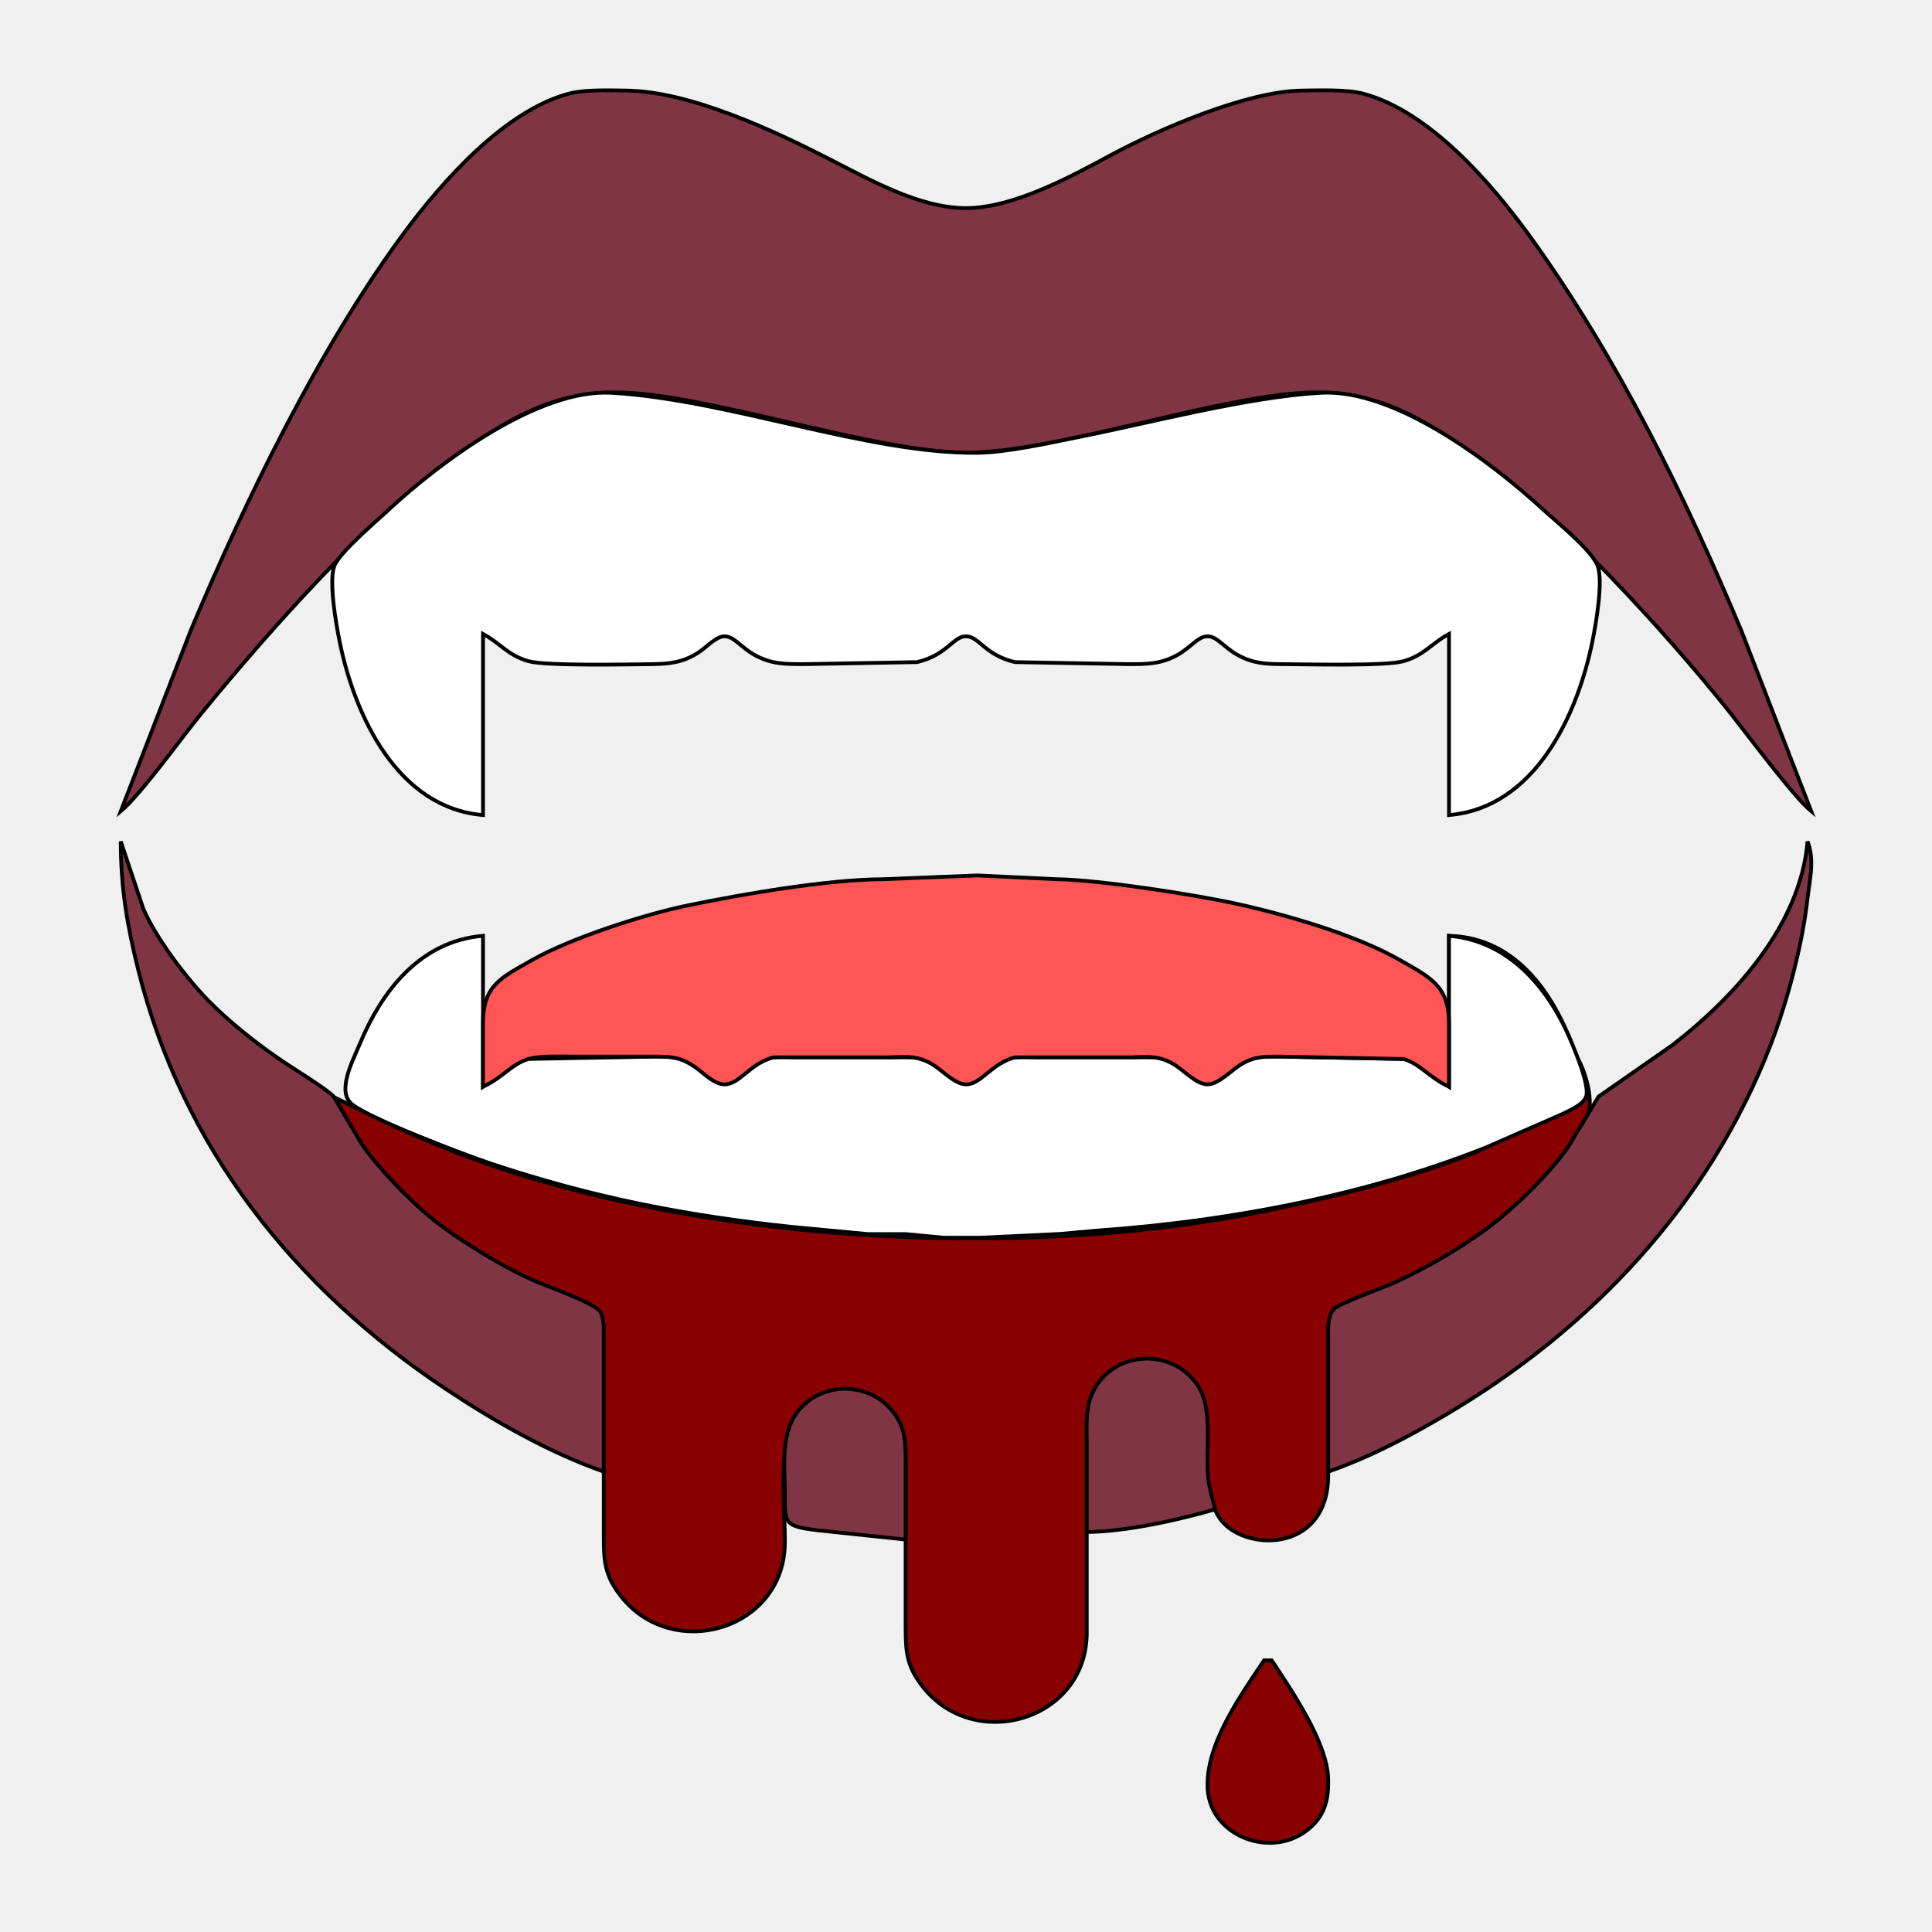
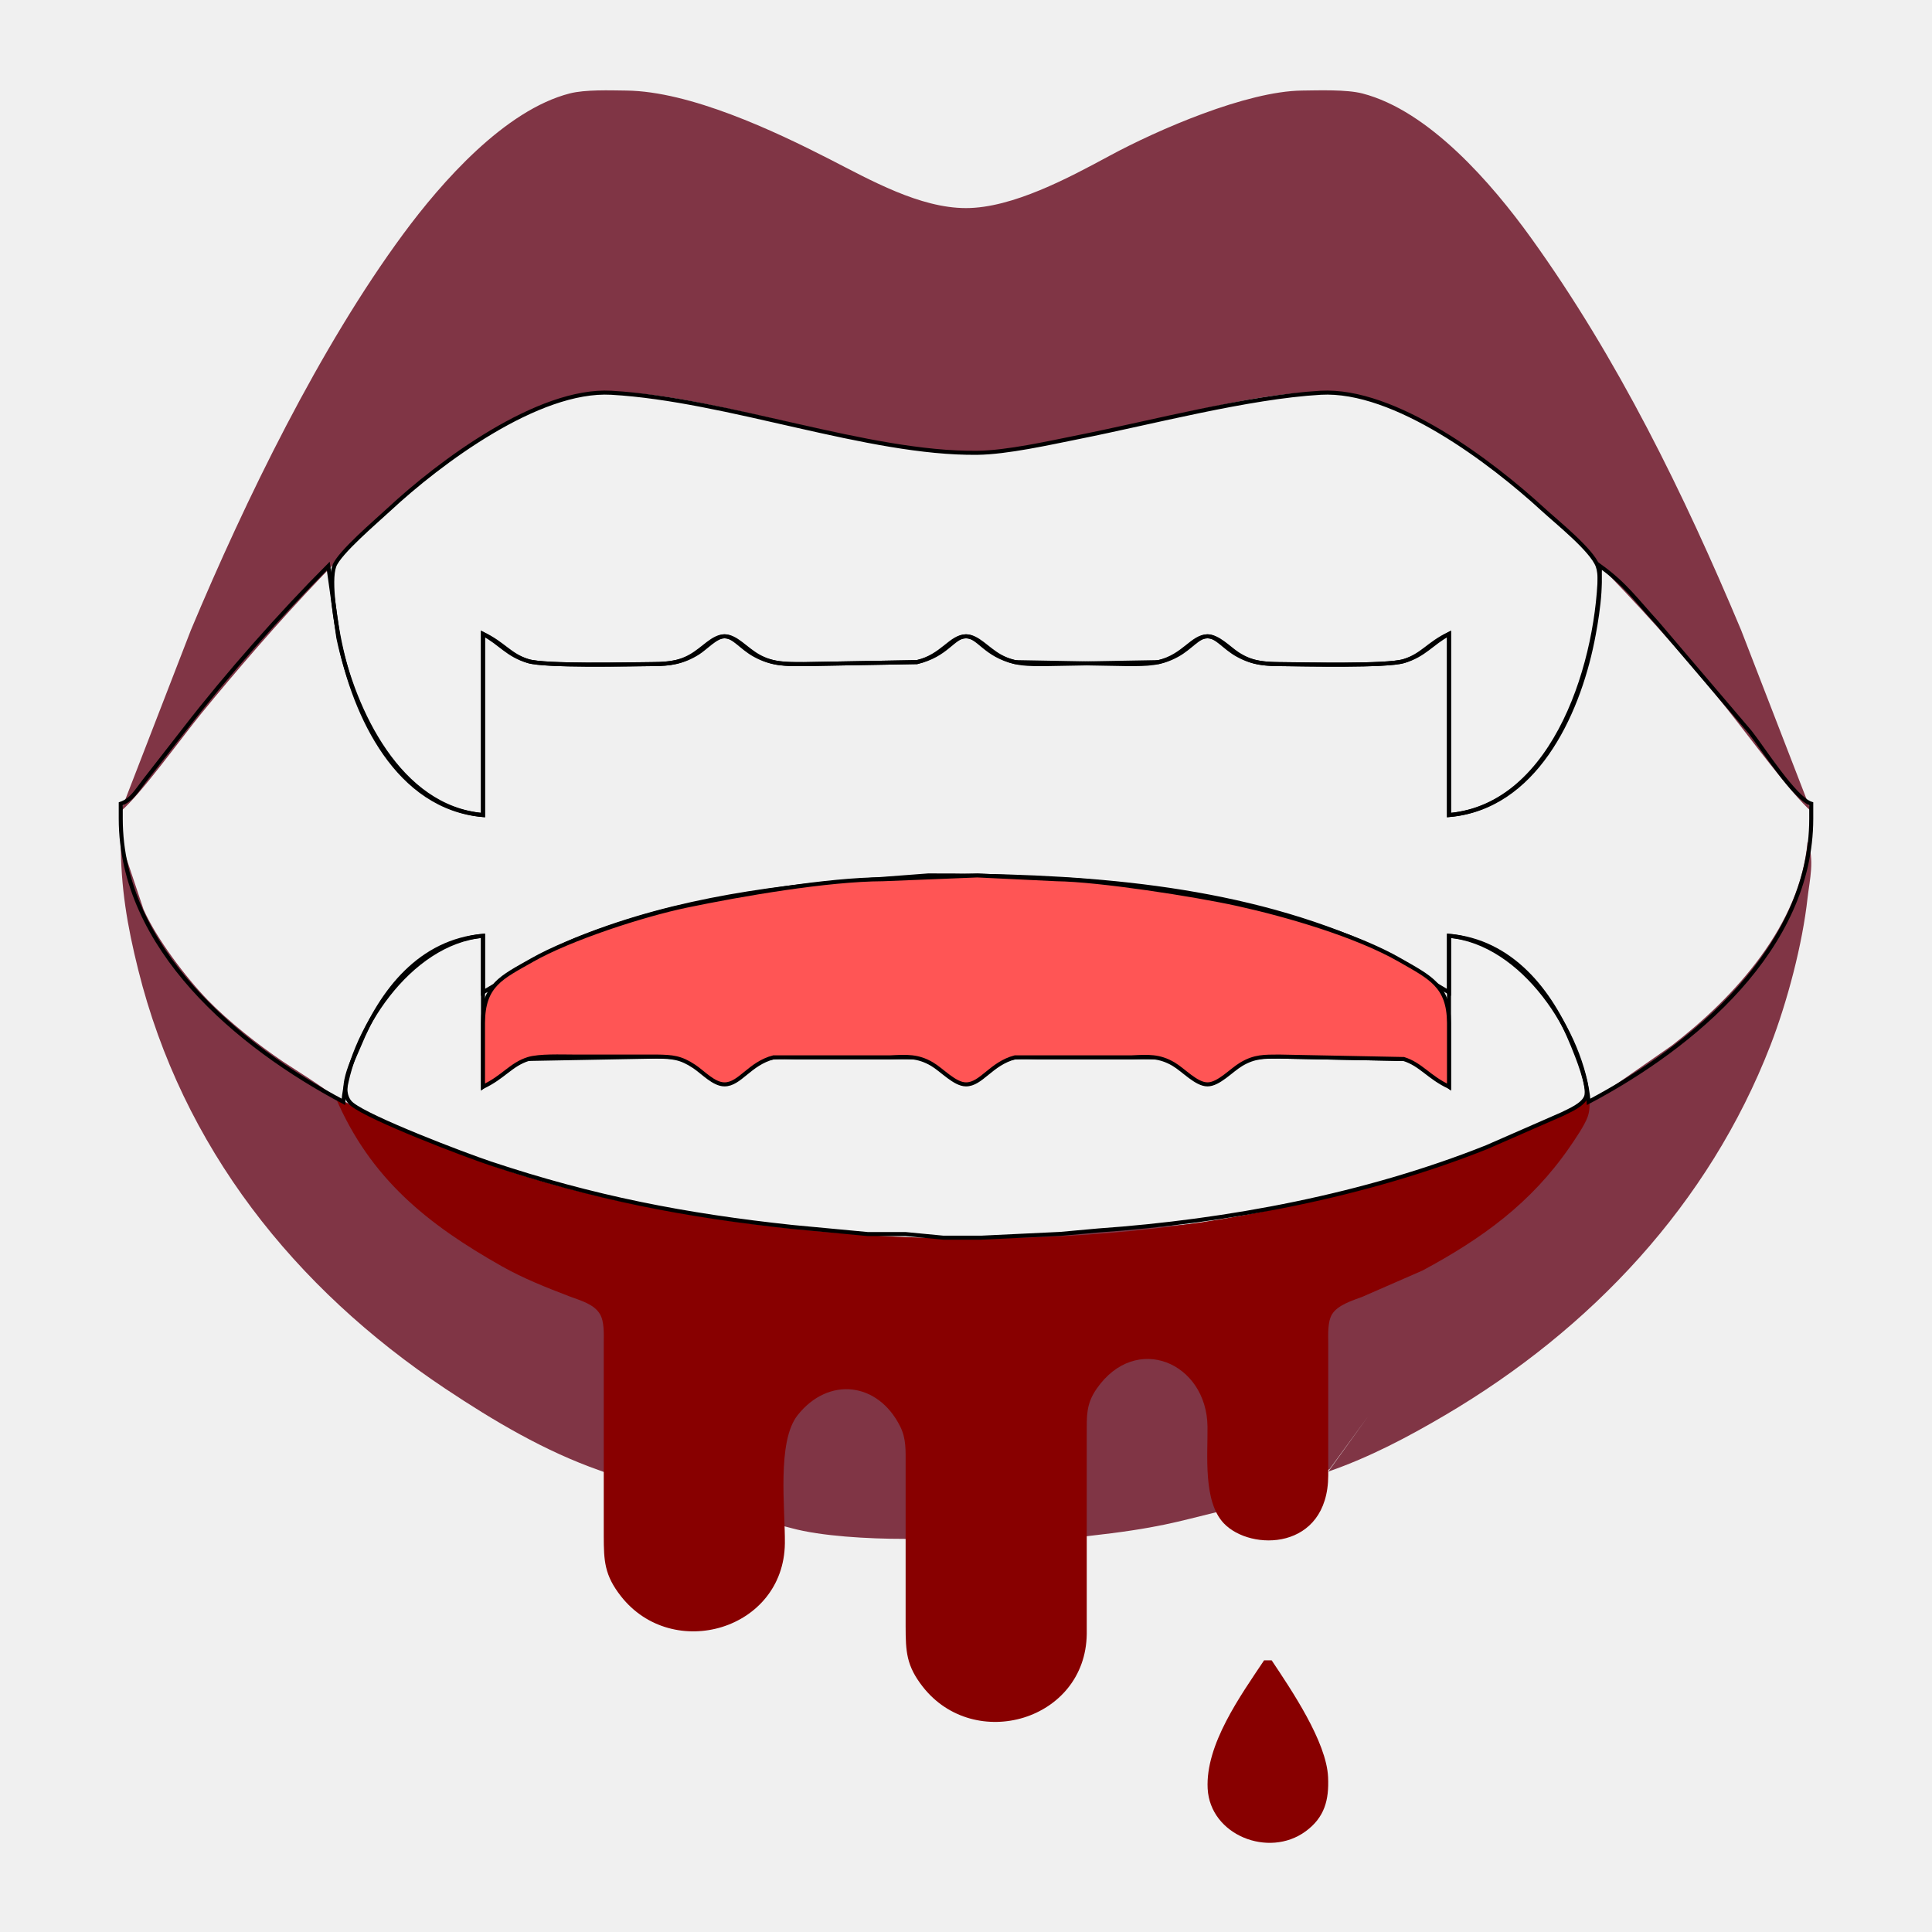
- <svg xmlns="http://www.w3.org/2000/svg" width="135.45mm" height="135.45mm" viewBox="0 0 512 512">
-   <path id="VampireMouthBlood" fill="#800" stroke="black" stroke-width="1" d="M 384.00,248.00            C 402.24,248.41 412.56,264.35 417.74,280.00              419.35,282.04 422.65,290.70 420.74,296.00              419.93,298.26 417.39,301.95 415.98,304.00              405.71,318.90 392.72,328.25 377.00,336.69              377.00,336.69 361.00,343.68 361.00,343.68              358.41,344.65 354.54,345.82 353.02,348.27              351.79,350.26 352.00,353.70 352.00,356.00              352.00,356.00 352.00,391.00 352.00,391.00              351.90,410.94 331.41,411.19 324.30,403.67              318.79,397.85 320.10,385.51 320.00,378.00              319.77,361.12 301.05,353.05 290.65,368.00              287.78,372.12 288.01,375.26 288.00,380.00              288.00,380.00 288.00,433.00 288.00,433.00              287.72,455.96 258.25,464.52 244.53,446.99              240.19,441.43 240.01,437.68 240.00,431.00              240.00,431.00 240.00,388.00 240.00,388.00              239.99,384.45 240.19,381.28 238.55,378.00              232.65,366.22 219.55,364.74 211.39,375.02              205.81,382.04 208.11,399.92 208.00,409.00              207.72,431.96 178.25,440.52 164.53,422.99              160.19,417.43 160.01,413.68 160.00,407.00              160.00,407.00 160.00,356.00 160.00,356.00              160.00,353.66 160.20,350.26 158.98,348.22              157.37,345.55 153.75,344.63 151.00,343.58              144.80,341.21 138.79,338.85 133.00,335.58              113.25,324.42 98.21,312.38 89.00,291.00              89.00,291.00 105.00,298.69 105.00,298.69              116.61,304.02 128.76,308.63 141.00,312.28              199.42,329.69 275.28,333.17 335.00,321.00              354.16,317.09 373.81,312.25 392.00,305.00              394.00,301.82 392.55,303.27 393.82,301.64              394.73,298.00 392.43,300.45 391.27,296.36              387.45,292.00 390.18,293.45 384.00,291.00              384.00,291.00 384.00,248.00 384.00,248.00 Z            M 335.00,440.00            C 335.00,440.00 337.00,440.00 337.00,440.00              342.23,447.85 351.55,461.57 351.96,471.00              352.22,476.99 351.06,481.63 345.96,485.35              336.19,492.47 320.69,486.34 320.04,474.00              319.43,462.31 328.74,449.39 335.00,440.00 Z            M 396.73,306.36M 396.55,312.73" />
-   <path id="VampireMouthLips" fill="#803545" stroke="black" stroke-width="1" d="M 32.00,215.00            C 32.00,215.00 50.58,167.00 50.58,167.00              65.06,132.47 84.72,92.05 106.88,62.00              117.07,48.19 133.80,29.17 151.00,24.76              155.10,23.71 161.62,23.95 166.00,24.00              182.87,24.20 205.08,34.61 220.00,42.26              230.68,47.73 243.76,55.15 256.00,55.15              268.30,55.15 283.33,47.08 294.00,41.31              306.94,34.31 330.35,24.18 345.00,24.00              349.52,23.95 356.83,23.69 361.00,24.76              378.71,29.30 395.40,48.69 405.71,63.00              428.69,94.93 446.24,130.81 461.42,167.00              461.42,167.00 480.00,215.00 480.00,215.00              475.07,210.89 462.73,194.15 457.80,188.00              441.08,167.14 412.54,135.87 391.00,120.72              377.03,110.90 365.53,103.80 348.00,104.00              324.71,104.27 280.17,119.97 256.00,119.97              232.34,119.97 186.95,104.27 164.00,104.00              146.47,103.80 134.97,110.90 121.00,120.72              98.11,136.81 71.37,167.10 53.42,189.00              48.23,195.33 37.24,210.63 32.00,215.00 Z            M 32.00,223.00            C 32.00,223.00 38.04,241.00 38.04,241.00              41.47,248.75 49.16,258.92 55.04,265.00              60.56,270.70 68.39,276.88 75.00,281.33              77.83,283.24 86.60,288.62 88.37,290.53              88.37,290.53 95.75,303.00 95.75,303.00              99.87,309.13 108.29,317.86 114.00,322.54              121.29,328.51 133.31,335.80 142.00,339.58              145.26,340.99 157.46,345.29 158.98,347.50              160.23,349.32 160.00,352.83 160.00,355.00              160.00,355.00 160.00,390.00 160.00,390.00              145.46,384.92 130.78,376.52 118.00,368.00              78.01,341.34 48.33,304.03 36.63,257.00              33.69,245.20 32.00,235.20 32.00,223.00 Z            M 479.02,223.00            C 480.93,227.85 479.61,232.98 479.02,238.00              477.68,250.24 473.64,265.50 469.19,277.00              452.87,319.11 421.63,352.27 383.00,375.01              372.98,380.91 363.02,386.15 352.00,390.00              352.00,390.00 352.00,355.00 352.00,355.00              352.01,352.43 351.63,348.79 353.60,346.84              355.13,345.32 366.15,341.40 369.00,340.14              377.48,336.39 387.62,330.46 395.00,324.87              401.68,319.81 410.76,310.84 415.56,304.00              415.56,304.00 423.63,290.61 423.63,290.61              423.63,290.61 443.00,277.11 443.00,277.11              459.74,264.23 477.14,245.09 479.02,223.00 Z            M 288.00,406.00            C 288.00,406.00 288.00,383.00 288.00,383.00              288.00,378.48 287.58,373.15 289.57,369.00              295.08,357.50 311.57,356.99 317.91,368.00              320.88,373.15 319.93,382.03 320.00,388.00              320.07,393.89 320.78,394.57 322.00,400.00              312.10,402.87 298.25,405.91 288.00,406.00 Z            M 240.00,408.00            C 240.00,408.00 217.00,405.58 217.00,405.58              214.82,405.25 210.41,405.02 208.99,403.26              207.74,401.71 208.00,397.95 208.00,396.00              207.99,388.36 206.63,379.12 212.22,373.11              219.17,365.63 231.53,366.57 237.30,375.02              240.13,379.16 239.99,383.24 240.00,388.00              240.00,388.00 240.00,408.00 240.00,408.00 Z" />
-   <path id="VampireMouthTeeth" fill="#fff" stroke="black" stroke-width="1" d="M 128.00,216.00            C 105.34,214.09 94.01,189.74 90.00,170.00              89.08,165.47 87.08,154.11 88.60,150.00              89.90,146.47 99.71,138.15 103.00,135.09              116.50,122.53 142.61,102.99 162.00,104.09              192.85,105.84 230.06,120.33 259.00,120.00              266.92,119.90 278.04,117.39 286.00,115.80              305.35,111.93 330.85,105.18 350.00,104.09              369.63,102.98 395.28,122.47 409.00,135.08              412.71,138.49 421.84,145.77 423.40,150.00              424.92,154.12 422.92,165.46 422.00,170.00              417.99,189.74 406.66,214.09 384.00,216.00              384.00,216.00 384.00,168.00 384.00,168.00              379.35,170.48 377.53,173.61 372.00,175.21              367.27,176.58 346.30,176.03 340.00,176.00              335.46,175.98 332.13,175.85 328.01,173.59              324.36,171.58 322.55,168.63 320.00,168.63              317.45,168.63 315.64,171.58 311.99,173.59              307.53,176.04 303.89,175.99 299.00,176.00              299.00,176.00 269.00,175.47 269.00,175.47              261.00,173.62 259.45,168.63 256.00,168.63              252.55,168.63 251.00,173.62 243.00,175.47              243.00,175.47 213.00,176.00 213.00,176.00              208.11,175.99 204.47,176.04 200.01,173.59              196.36,171.58 194.55,168.63 192.00,168.63              189.72,168.63 187.01,171.73 184.96,173.01              180.98,175.52 177.57,175.94 173.00,176.00              166.79,176.07 144.60,176.54 140.00,175.21              134.47,173.61 132.65,170.48 128.00,168.00              128.00,168.00 128.00,216.00 128.00,216.00 Z            M 384.00,248.00            C 400.43,249.38 410.96,262.58 416.79,277.00              417.90,279.74 421.29,287.98 420.33,290.61              419.54,292.81 415.98,294.25 414.00,295.25              414.00,295.25 394.00,304.00 394.00,304.00              361.83,316.83 325.44,323.68 291.00,326.09              291.00,326.09 281.00,327.00 281.00,327.00              281.00,327.00 260.00,328.00 260.00,328.00              260.00,328.00 250.00,328.00 250.00,328.00              250.00,328.00 240.00,327.04 240.00,327.04              240.00,327.04 230.00,327.04 230.00,327.04              230.00,327.04 210.00,325.16 210.00,325.16              181.61,322.13 157.17,317.39 130.00,308.33              123.03,306.01 98.07,296.49 93.30,292.65              89.08,289.26 93.56,280.99 95.20,277.00              101.17,262.51 111.39,249.40 128.00,248.00              128.00,248.00 128.00,288.00 128.00,288.00              131.56,285.41 134.67,281.96 139.00,280.65              139.00,280.65 174.00,280.00 174.00,280.00              178.45,280.02 180.97,280.01 184.91,282.48              186.94,283.75 189.71,286.83 192.00,286.83              194.59,286.83 196.36,283.94 200.04,281.92              203.92,279.79 206.76,280.01 211.00,280.20              211.00,280.20 244.00,280.20 244.00,280.20              250.53,281.86 252.65,286.83 256.00,286.83              258.59,286.83 260.36,283.94 264.04,281.92              267.92,279.79 270.76,280.01 275.00,280.20              275.00,280.20 308.00,280.20 308.00,280.20              314.53,281.86 316.65,286.83 320.00,286.83              322.59,286.83 324.36,283.94 328.04,281.92              331.92,279.79 334.76,280.01 339.00,280.00              339.00,280.00 373.00,280.65 373.00,280.65              377.33,281.96 380.44,285.41 384.00,288.00              384.00,288.00 384.00,248.00 384.00,248.00 Z" />
-   <path id="VampireMouthInside" fill="none" stroke="none" stroke-width="1" d="M 87.00,150.00            C 87.00,150.00 89.66,169.00 89.66,169.00              93.73,188.37 105.73,213.99 128.00,216.00              128.00,216.00 128.00,168.00 128.00,168.00              133.45,170.56 135.02,173.64 140.00,175.20              144.38,176.57 165.95,176.03 172.00,176.00              176.08,175.98 179.31,175.99 183.00,173.91              186.50,171.95 188.91,168.63 192.00,168.63              195.09,168.63 197.50,171.95 201.00,173.91              204.99,176.15 208.61,175.99 213.00,176.00              213.00,176.00 243.00,175.47 243.00,175.47              249.81,173.82 251.94,168.63 256.00,168.63              259.09,168.63 261.50,171.95 265.00,173.91              268.99,176.15 272.61,175.99 277.00,176.00              277.00,176.00 307.00,175.47 307.00,175.47              313.81,173.82 315.94,168.63 320.00,168.63              322.84,168.63 325.68,171.81 328.00,173.31              331.76,175.72 334.68,175.94 339.00,176.00              345.06,176.07 367.63,176.57 372.00,175.20              376.98,173.64 378.55,170.56 384.00,168.00              384.00,168.00 384.00,216.00 384.00,216.00              412.61,213.42 424.00,174.14 424.00,150.00              430.73,154.82 433.70,159.15 439.08,165.00              439.08,165.00 463.79,194.00 463.79,194.00              467.12,198.22 475.60,211.63 480.00,213.00              480.00,213.00 480.00,217.00 480.00,217.00              479.95,251.31 448.86,277.27 421.00,292.00              419.34,273.57 403.54,249.76 384.00,248.00              384.00,248.00 384.00,263.00 384.00,263.00              374.00,257.25 369.59,253.17 358.00,248.45              323.03,234.22 283.28,231.94 246.00,232.00              246.00,232.00 234.00,232.91 234.00,232.91              206.81,234.77 179.56,238.28 154.00,248.45              142.93,252.85 137.65,257.45 128.00,263.00              128.00,263.00 128.00,248.00 128.00,248.00              108.46,249.76 92.66,273.57 91.00,292.00              63.12,277.25 32.05,251.33 32.00,217.00              32.00,217.00 32.00,213.00 32.00,213.00              34.96,211.99 36.31,209.42 38.21,207.00              38.21,207.00 49.12,193.00 49.12,193.00              59.93,179.02 74.52,162.48 87.00,150.00 Z" />
-   <path id="VampireMouthTongue" fill="#f55" stroke="black" stroke-width="1" d="M 128.00,288.00            C 128.00,288.00 128.00,271.00 128.00,271.00              128.07,261.02 132.90,259.04 141.00,254.43              151.13,248.66 170.44,242.40 182.00,240.00              196.72,236.95 219.21,233.07 234.00,233.00              234.00,233.00 259.00,232.00 259.00,232.00              259.00,232.00 280.00,233.00 280.00,233.00              291.25,233.14 316.62,237.07 328.00,239.58              341.03,242.45 359.53,247.83 371.00,254.43              378.97,259.01 383.93,261.21 384.00,271.00              384.00,271.00 384.00,288.00 384.00,288.00              378.60,285.47 376.58,282.08 372.00,280.65              372.00,280.65 339.00,280.00 339.00,280.00              335.09,280.02 332.52,279.93 329.00,282.01              326.30,283.59 322.99,287.37 320.00,287.37              317.01,287.37 313.70,283.59 311.00,282.01              307.20,279.77 304.21,280.01 300.00,280.20              300.00,280.20 269.00,280.20 269.00,280.20              262.64,281.85 260.09,287.37 256.00,287.37              253.01,287.37 249.70,283.59 247.00,282.01              243.20,279.77 240.21,280.01 236.00,280.20              236.00,280.20 205.00,280.20 205.00,280.20              198.64,281.85 196.09,287.37 192.00,287.37              189.16,287.37 186.29,284.17 184.00,282.64              180.37,280.22 178.21,280.06 174.00,280.00              174.00,280.00 152.00,280.00 152.00,280.00              148.77,280.00 142.89,279.75 140.00,280.65              135.42,282.08 133.40,285.47 128.00,288.00 Z" />
+ <svg xmlns="http://www.w3.org/2000/svg" width="5.333in" height="5.333in" viewBox="0 0 480 480">
+   <path id="VampireMouthLips" fill="#803545" stroke="none" stroke-width="1" d="M 30.00,201.56            C 30.00,201.56 47.42,156.56 47.42,156.56              60.99,124.19 79.42,86.30 100.20,58.12              109.75,45.18 125.44,27.35 141.56,23.21              145.41,22.23 151.52,22.45 155.62,22.50              171.44,22.69 192.26,32.45 206.25,39.62              216.26,44.75 228.52,51.70 240.00,51.70              251.53,51.70 265.62,44.14 275.62,38.73              287.76,32.17 309.70,22.67 323.44,22.50              327.67,22.45 334.53,22.21 338.44,23.21              355.04,27.47 370.69,45.65 380.35,59.06              401.90,89.00 418.35,122.63 432.58,156.56              432.58,156.56 450.00,201.56 450.00,201.56              445.38,197.71 433.81,182.02 429.19,176.25              413.51,156.69 386.76,127.38 366.56,113.17              353.47,103.97 342.68,97.31 326.25,97.50              304.42,97.75 262.66,112.47 240.00,112.47              217.82,112.47 175.27,97.75 153.75,97.50              137.32,97.31 126.53,103.97 113.44,113.17              91.98,128.26 66.91,156.66 50.08,177.19              45.22,183.12 34.91,197.47 30.00,201.56 Z            M 397.15,272.45            C 397.15,272.45 415.31,259.79 415.31,259.79              431.01,247.72 447.32,229.77 449.08,209.06              450.87,213.61 449.63,218.42 449.08,223.12              447.82,234.60 444.04,248.91 439.87,259.69              424.57,299.17 395.28,330.25 359.06,351.57              349.67,357.10 340.33,362.02 330.00,365.62M 330.33,365.00            C 314.33,373.67 327.00,367.00 302.33,375.67              292.67,378.00 288.00,379.67 270.00,381.67              254.67,382.67 251.33,383.67 224.67,382.33              215.67,382.33 204.00,381.67 196.67,379.67              163.33,371.00 169.00,372.67 149.00,365.33              135.37,360.57 122.61,352.99 110.62,345.00              73.13,320.01 45.31,285.03 34.34,240.94              31.58,229.88 30.00,220.50 30.00,209.06              30.00,209.06 35.66,225.94 35.66,225.94              38.88,233.20 46.09,242.74 51.60,248.44              56.78,253.78 64.12,259.57 70.31,263.75              72.97,265.54 81.19,270.58 82.85,272.37              82.85,272.37 119.25,289.50 119.25,289.50              149.75,300.75 178.25,300.75 197.75,305.25              226.75,308.00 208.50,306.00 221.25,307.50              241.25,309.25 287.75,304.75 305.50,303.25              321.48,299.11 347.25,293.25 347.25,293.25              347.25,293.25 367.25,286.50 367.25,286.50              367.25,286.50 398.00,272.25 398.00,272.25" />
+   <path id="VampireMouthBlood" fill="#800" stroke="none" stroke-width="1" d="M 361.91,268.73            C 362.55,267.26 360.55,256.36 363.55,251.36              366.27,248.00 363.94,243.36 366.27,242.09              364.61,232.42 368.38,241.08 371.36,242.18              380.36,255.52 380.33,243.00 385.33,259.33              393.00,264.00 396.23,272.53 394.44,277.50              393.68,279.62 391.30,283.08 389.98,285.00              380.35,298.97 368.17,307.73 353.44,315.65              353.44,315.65 338.44,322.20 338.44,322.20              336.01,323.11 332.38,324.21 330.96,326.50              329.80,328.37 330.00,331.59 330.00,333.75              330.00,333.75 330.00,366.56 330.00,366.56              329.91,385.26 310.70,385.49 304.03,378.44              298.87,372.98 300.09,361.42 300.00,354.38              299.78,338.55 282.23,330.98 272.48,345.00              269.79,348.86 270.01,351.81 270.00,356.25              270.00,356.25 270.00,405.94 270.00,405.94              269.74,427.46 242.11,435.49 229.25,419.05              225.18,413.84 225.01,410.32 225.00,404.06              225.00,404.06 225.00,363.75 225.00,363.75              224.99,360.42 225.18,357.45 223.64,354.38              218.11,343.33 205.83,341.94 198.18,351.58              192.95,358.16 195.10,374.92 195.00,383.44              194.74,404.96 167.11,412.99 154.25,396.55              150.18,391.34 150.01,387.82 150.00,381.56              150.00,381.56 150.00,333.75 150.00,333.75              150.00,331.56 150.19,328.37 149.04,326.46              147.53,323.95 144.14,323.09 141.56,322.11              135.75,319.88 130.12,317.67 124.69,314.61              106.17,304.14 92.07,292.86 83.44,272.81              83.44,272.81 98.44,280.02 98.44,280.02              109.32,285.02 120.71,289.34 132.19,292.76              186.96,309.08 258.07,312.35 314.06,300.94              332.03,297.27 350.45,292.73 367.50,285.94              369.38,282.96 368.02,284.32 369.21,282.79              370.06,279.38 368.64,279.82 365.73,278.00              362.27,275.27 362.45,275.18 362.27,272.64              362.27,272.64 362.04,271.53 361.91,268.73 Z            M 314.06,412.50            C 314.06,412.50 315.94,412.50 315.94,412.50              320.84,419.86 329.58,432.72 329.96,441.56              330.21,447.18 329.12,451.53 324.34,455.02              315.18,461.69 300.65,455.94 300.04,444.38              299.47,433.42 308.19,421.30 314.06,412.50 Z            M 371.93,287.21M 371.77,293.18" />
+   <path id="VampireMouthTeeth" fill="#f1f1f1" stroke="#000" stroke-width="1" d="M 120.00,202.50            C 98.76,200.71 88.13,177.88 84.38,159.38              83.51,155.13 81.64,144.48 83.06,140.62              84.28,137.32 93.48,129.52 96.56,126.65              109.22,114.87 133.70,96.55 151.88,97.58              180.80,99.23 215.68,112.81 242.81,112.50              250.24,112.41 260.66,110.05 268.12,108.56              286.27,104.93 310.17,98.61 328.12,97.58              346.53,96.54 370.57,114.82 383.44,126.64              386.92,129.83 395.48,136.66 396.94,140.62              398.36,144.49 396.49,155.12 395.62,159.38              391.87,177.88 381.24,200.71 360.00,202.50              360.00,202.50 360.00,157.50 360.00,157.50              355.64,159.83 353.93,162.76 348.75,164.26              344.32,165.54 324.66,165.03 318.75,165.00              314.49,164.98 311.37,164.86 307.51,162.74              304.09,160.86 302.39,158.09 300.00,158.09              297.61,158.09 295.91,160.86 292.49,162.74              288.31,165.04 284.90,164.99 280.31,165.00              280.31,165.00 252.19,164.50 252.19,164.50              244.69,162.77 243.23,158.09 240.00,158.09              236.77,158.09 235.31,162.77 227.81,164.50              227.81,164.50 199.69,165.00 199.69,165.00              195.10,164.99 191.69,165.04 187.51,162.74              184.09,160.86 182.39,158.09 180.00,158.09              177.86,158.09 175.32,161.00 173.40,162.20              169.67,164.55 166.47,164.94 162.19,165.00              156.37,165.07 135.56,165.51 131.25,164.26              126.07,162.76 124.36,159.83 120.00,157.50              120.00,157.50 120.00,202.50 120.00,202.50 Z            M 360.00,232.50            C 375.40,233.79 385.27,246.17 390.74,259.69              391.78,262.26 394.96,269.98 394.06,272.45              393.32,274.51 389.98,275.86 388.12,276.80              388.12,276.80 369.38,285.00 369.38,285.00              339.22,297.03 305.10,303.45 272.81,305.71              272.81,305.71 263.44,306.56 263.44,306.56              263.44,306.56 243.75,307.50 243.75,307.50              243.75,307.50 234.38,307.50 234.38,307.50              234.38,307.50 225.00,306.60 225.00,306.60              225.00,306.60 215.62,306.60 215.62,306.60              215.62,306.60 196.88,304.84 196.88,304.84              170.26,302.00 147.35,297.55 121.88,289.06              115.34,286.88 91.94,277.96 87.47,274.36              83.51,271.18 87.71,263.43 89.25,259.69              94.85,246.10 104.43,233.81 120.00,232.50              120.00,232.50 120.00,270.00 120.00,270.00              123.34,267.57 126.25,264.34 130.31,263.11              130.31,263.11 163.12,262.50 163.12,262.50              167.30,262.52 169.66,262.51 173.35,264.82              175.26,266.02 177.85,268.90 180.00,268.90              182.43,268.90 184.09,266.19 187.54,264.30              191.18,262.30 193.84,262.51 197.81,262.69              197.81,262.69 228.75,262.69 228.75,262.69              234.87,264.24 236.86,268.90 240.00,268.90              242.43,268.90 244.09,266.19 247.54,264.30              251.17,262.30 253.84,262.51 257.81,262.69              257.81,262.69 288.75,262.69 288.75,262.69              294.87,264.24 296.86,268.90 300.00,268.90              302.43,268.90 304.09,266.19 307.54,264.30              311.17,262.30 313.84,262.51 317.81,262.50              317.81,262.50 349.69,263.11 349.69,263.11              353.75,264.34 356.66,267.57 360.00,270.00              360.00,270.00 360.00,232.50 360.00,232.50 Z" />
+   <path id="VampireMouthInside" fill="none" stroke="black" stroke-width="1" d="M 81.56,140.62            C 81.56,140.62 84.06,158.44 84.06,158.44              87.87,176.60 99.12,200.62 120.00,202.50              120.00,202.50 120.00,157.50 120.00,157.50              125.11,159.90 126.58,162.79 131.25,164.25              135.36,165.53 155.58,165.03 161.25,165.00              165.08,164.98 168.10,164.99 171.56,163.04              174.84,161.20 177.10,158.09 180.00,158.09              182.90,158.09 185.16,161.20 188.44,163.04              192.18,165.14 195.57,164.99 199.69,165.00              199.69,165.00 227.81,164.50 227.81,164.50              234.20,162.96 236.19,158.09 240.00,158.09              242.90,158.09 245.16,161.20 248.44,163.04              252.18,165.14 255.57,164.99 259.69,165.00              259.69,165.00 287.81,164.50 287.81,164.50              294.20,162.96 296.19,158.09 300.00,158.09              302.66,158.09 305.32,161.07 307.50,162.48              311.02,164.74 313.76,164.94 317.81,165.00              323.49,165.07 344.65,165.53 348.75,164.25              353.42,162.79 354.89,159.90 360.00,157.50              360.00,157.50 360.00,202.50 360.00,202.50              386.82,200.08 397.50,163.26 397.50,140.62              403.81,145.14 406.59,149.20 411.64,154.69              411.64,154.69 434.80,181.88 434.80,181.88              437.93,185.83 445.88,198.40 450.00,199.69              450.00,199.69 450.00,203.44 450.00,203.44              449.95,235.60 420.81,259.94 394.69,273.75              393.13,256.47 378.32,234.15 360.00,232.50              360.00,232.50 360.00,246.56 360.00,246.56              350.62,241.17 346.49,237.35 335.62,232.92              302.84,219.58 265.57,217.44 230.62,217.50              230.62,217.50 219.38,218.35 219.38,218.35              193.88,220.10 168.34,223.39 144.38,232.92              134.00,237.05 129.05,241.36 120.00,246.56              120.00,246.56 120.00,232.50 120.00,232.50              101.68,234.15 86.87,256.47 85.31,273.75              59.18,259.92 30.05,235.62 30.00,203.44              30.00,203.44 30.00,199.69 30.00,199.69              32.77,198.74 34.04,196.33 35.82,194.06              35.82,194.06 46.05,180.94 46.05,180.94              56.18,167.83 69.86,152.33 81.56,140.62 Z" />
+   <path id="VampireMouthTongue" fill="#f55" stroke="#000" stroke-width="1" d="M 120.00,270.00            C 120.00,270.00 120.00,254.06 120.00,254.06              120.07,244.71 124.59,242.85 132.19,238.53              141.68,233.12 159.79,227.25 170.62,225.00              184.43,222.14 205.51,218.50 219.38,218.44              219.38,218.44 242.81,217.50 242.81,217.50              242.81,217.50 262.50,218.44 262.50,218.44              273.05,218.57 296.83,222.25 307.50,224.61              319.72,227.30 337.06,232.34 347.81,238.53              355.28,242.82 359.93,244.88 360.00,254.06              360.00,254.06 360.00,270.00 360.00,270.00              354.94,267.63 353.04,264.45 348.75,263.11              348.75,263.11 317.81,262.50 317.81,262.50              314.15,262.52 311.74,262.43 308.44,264.38              305.91,265.87 302.80,269.41 300.00,269.41              297.20,269.41 294.09,265.87 291.56,264.38              288.00,262.28 285.20,262.51 281.25,262.69              281.25,262.69 252.19,262.69 252.19,262.69              246.23,264.23 243.83,269.41 240.00,269.41              237.20,269.41 234.09,265.87 231.56,264.38              228.00,262.28 225.20,262.51 221.25,262.69              221.25,262.69 192.19,262.69 192.19,262.69              186.22,264.23 183.83,269.41 180.00,269.41              177.34,269.41 174.65,266.41 172.50,264.98              169.10,262.71 167.07,262.56 163.12,262.50              163.12,262.50 142.50,262.50 142.50,262.50              139.47,262.50 133.96,262.27 131.25,263.11              126.96,264.45 125.06,267.63 120.00,270.00 Z" />
</svg>
